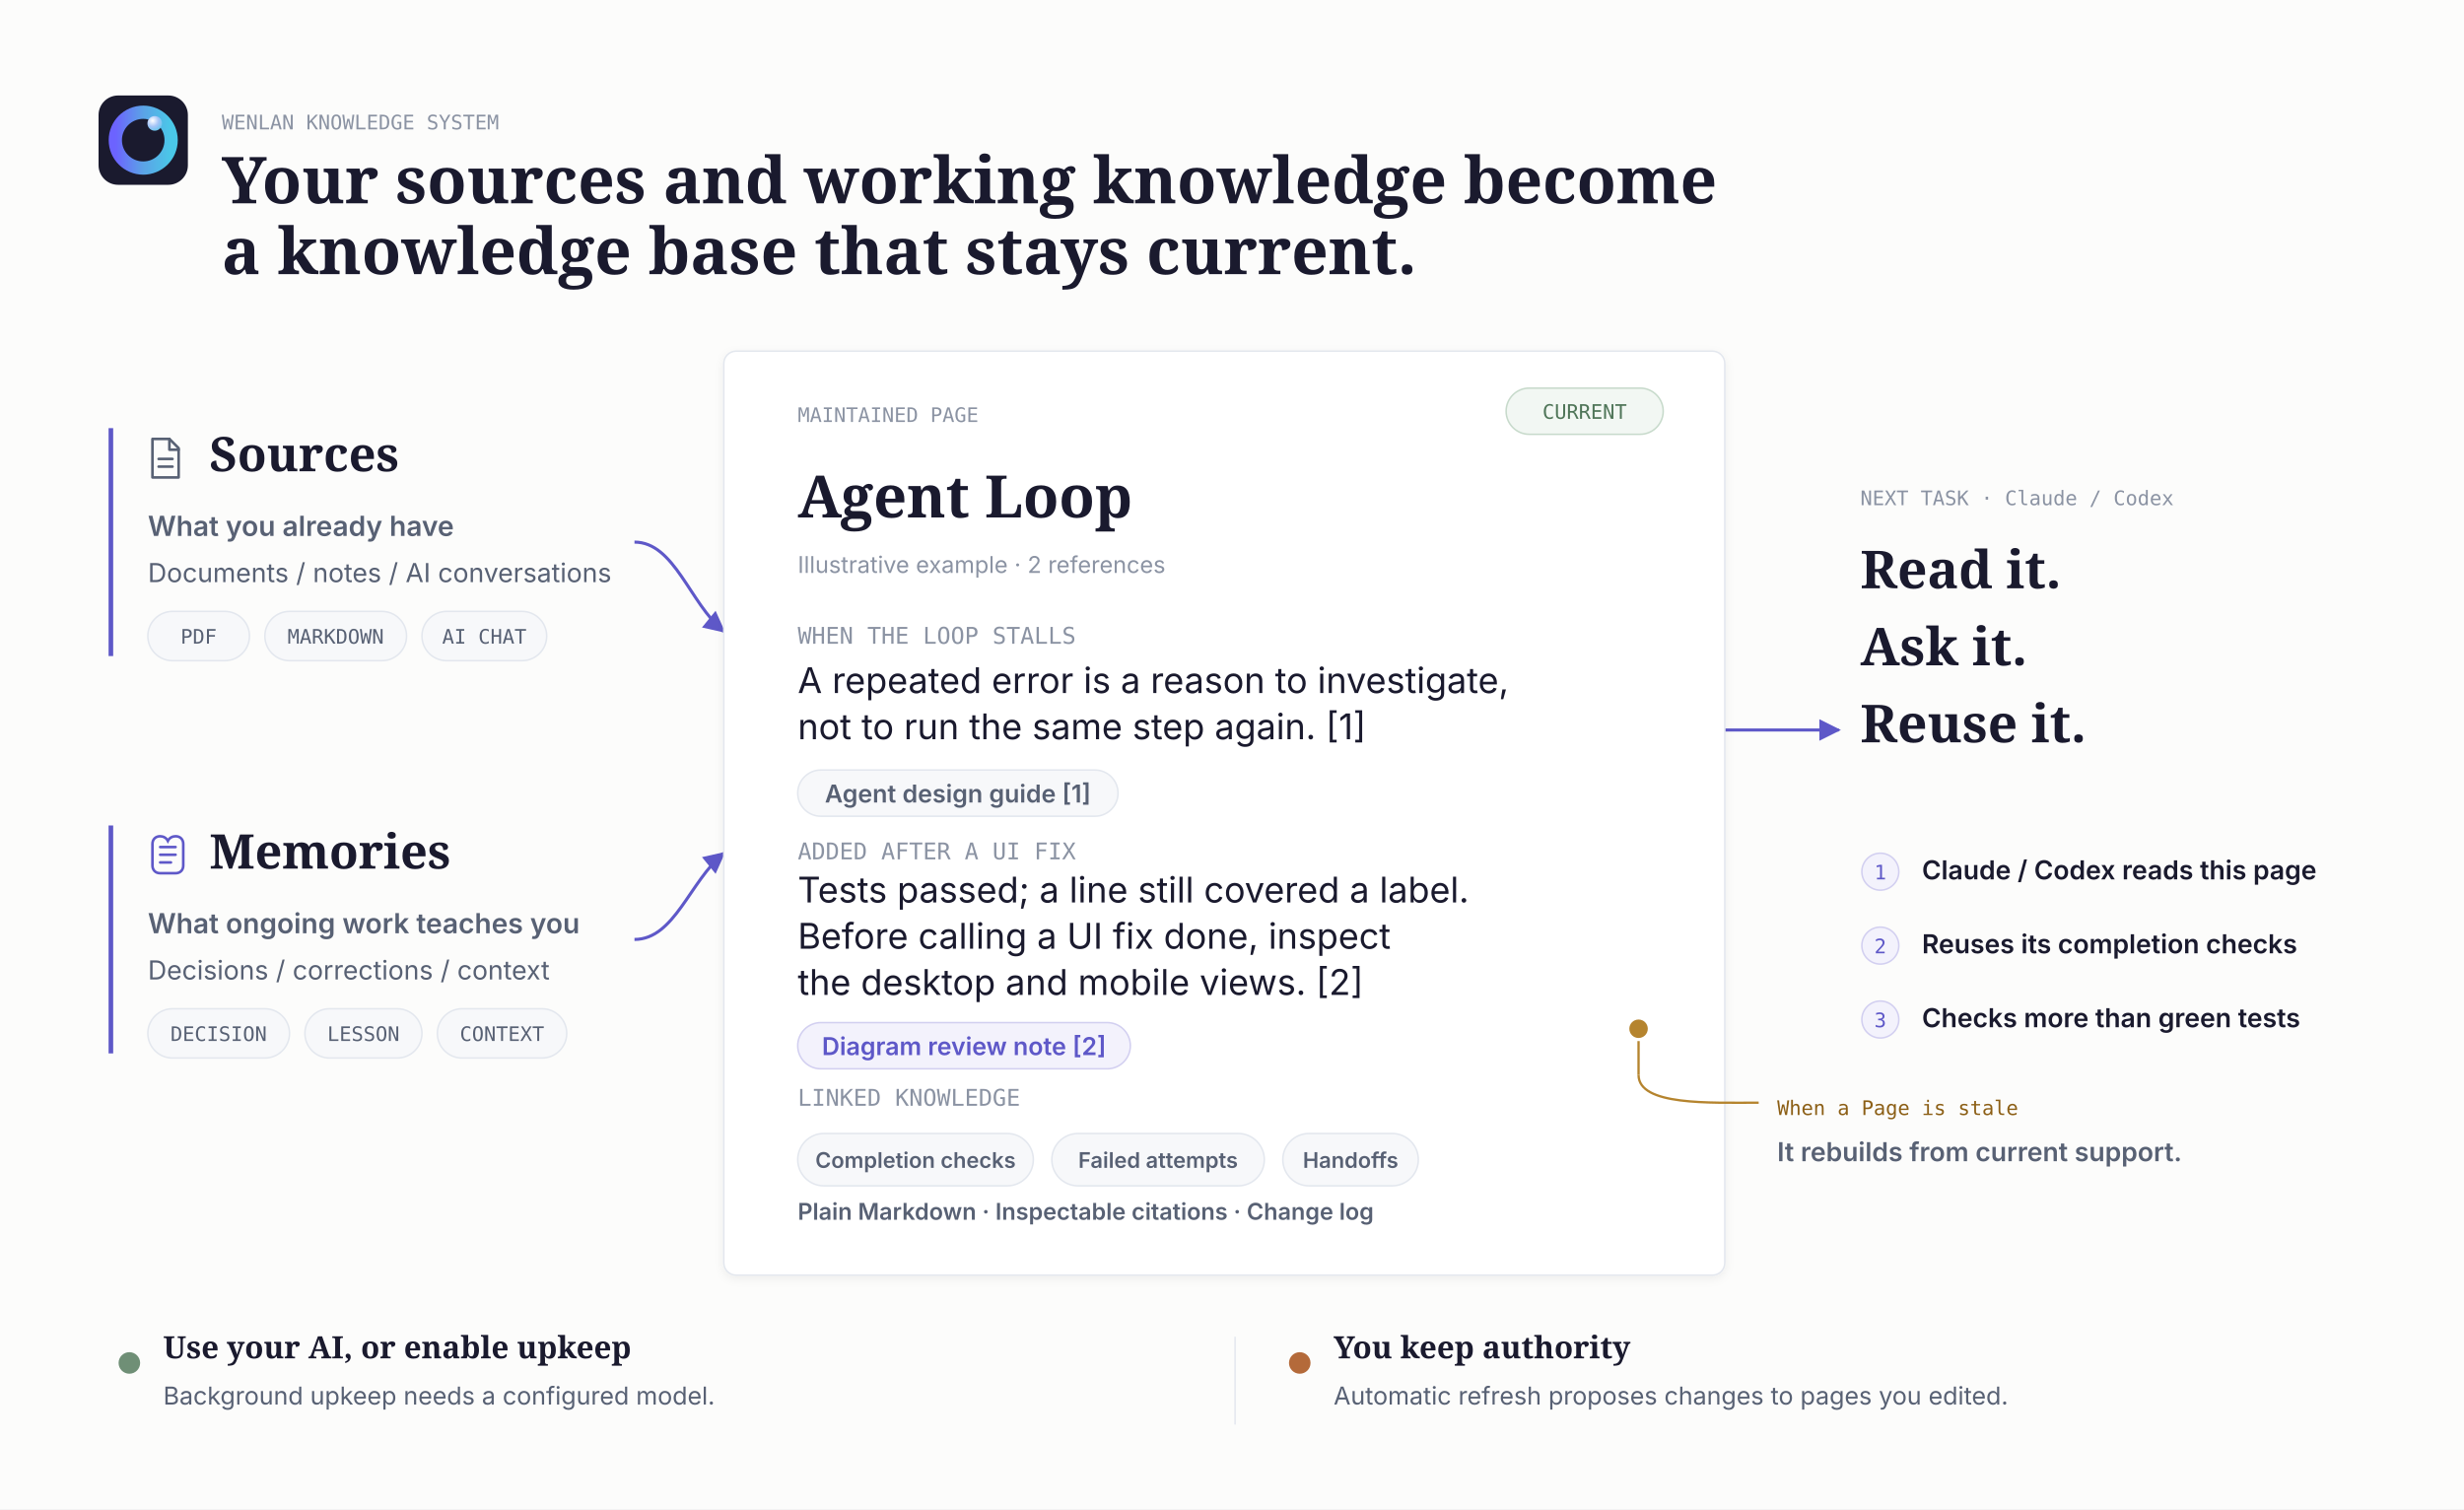
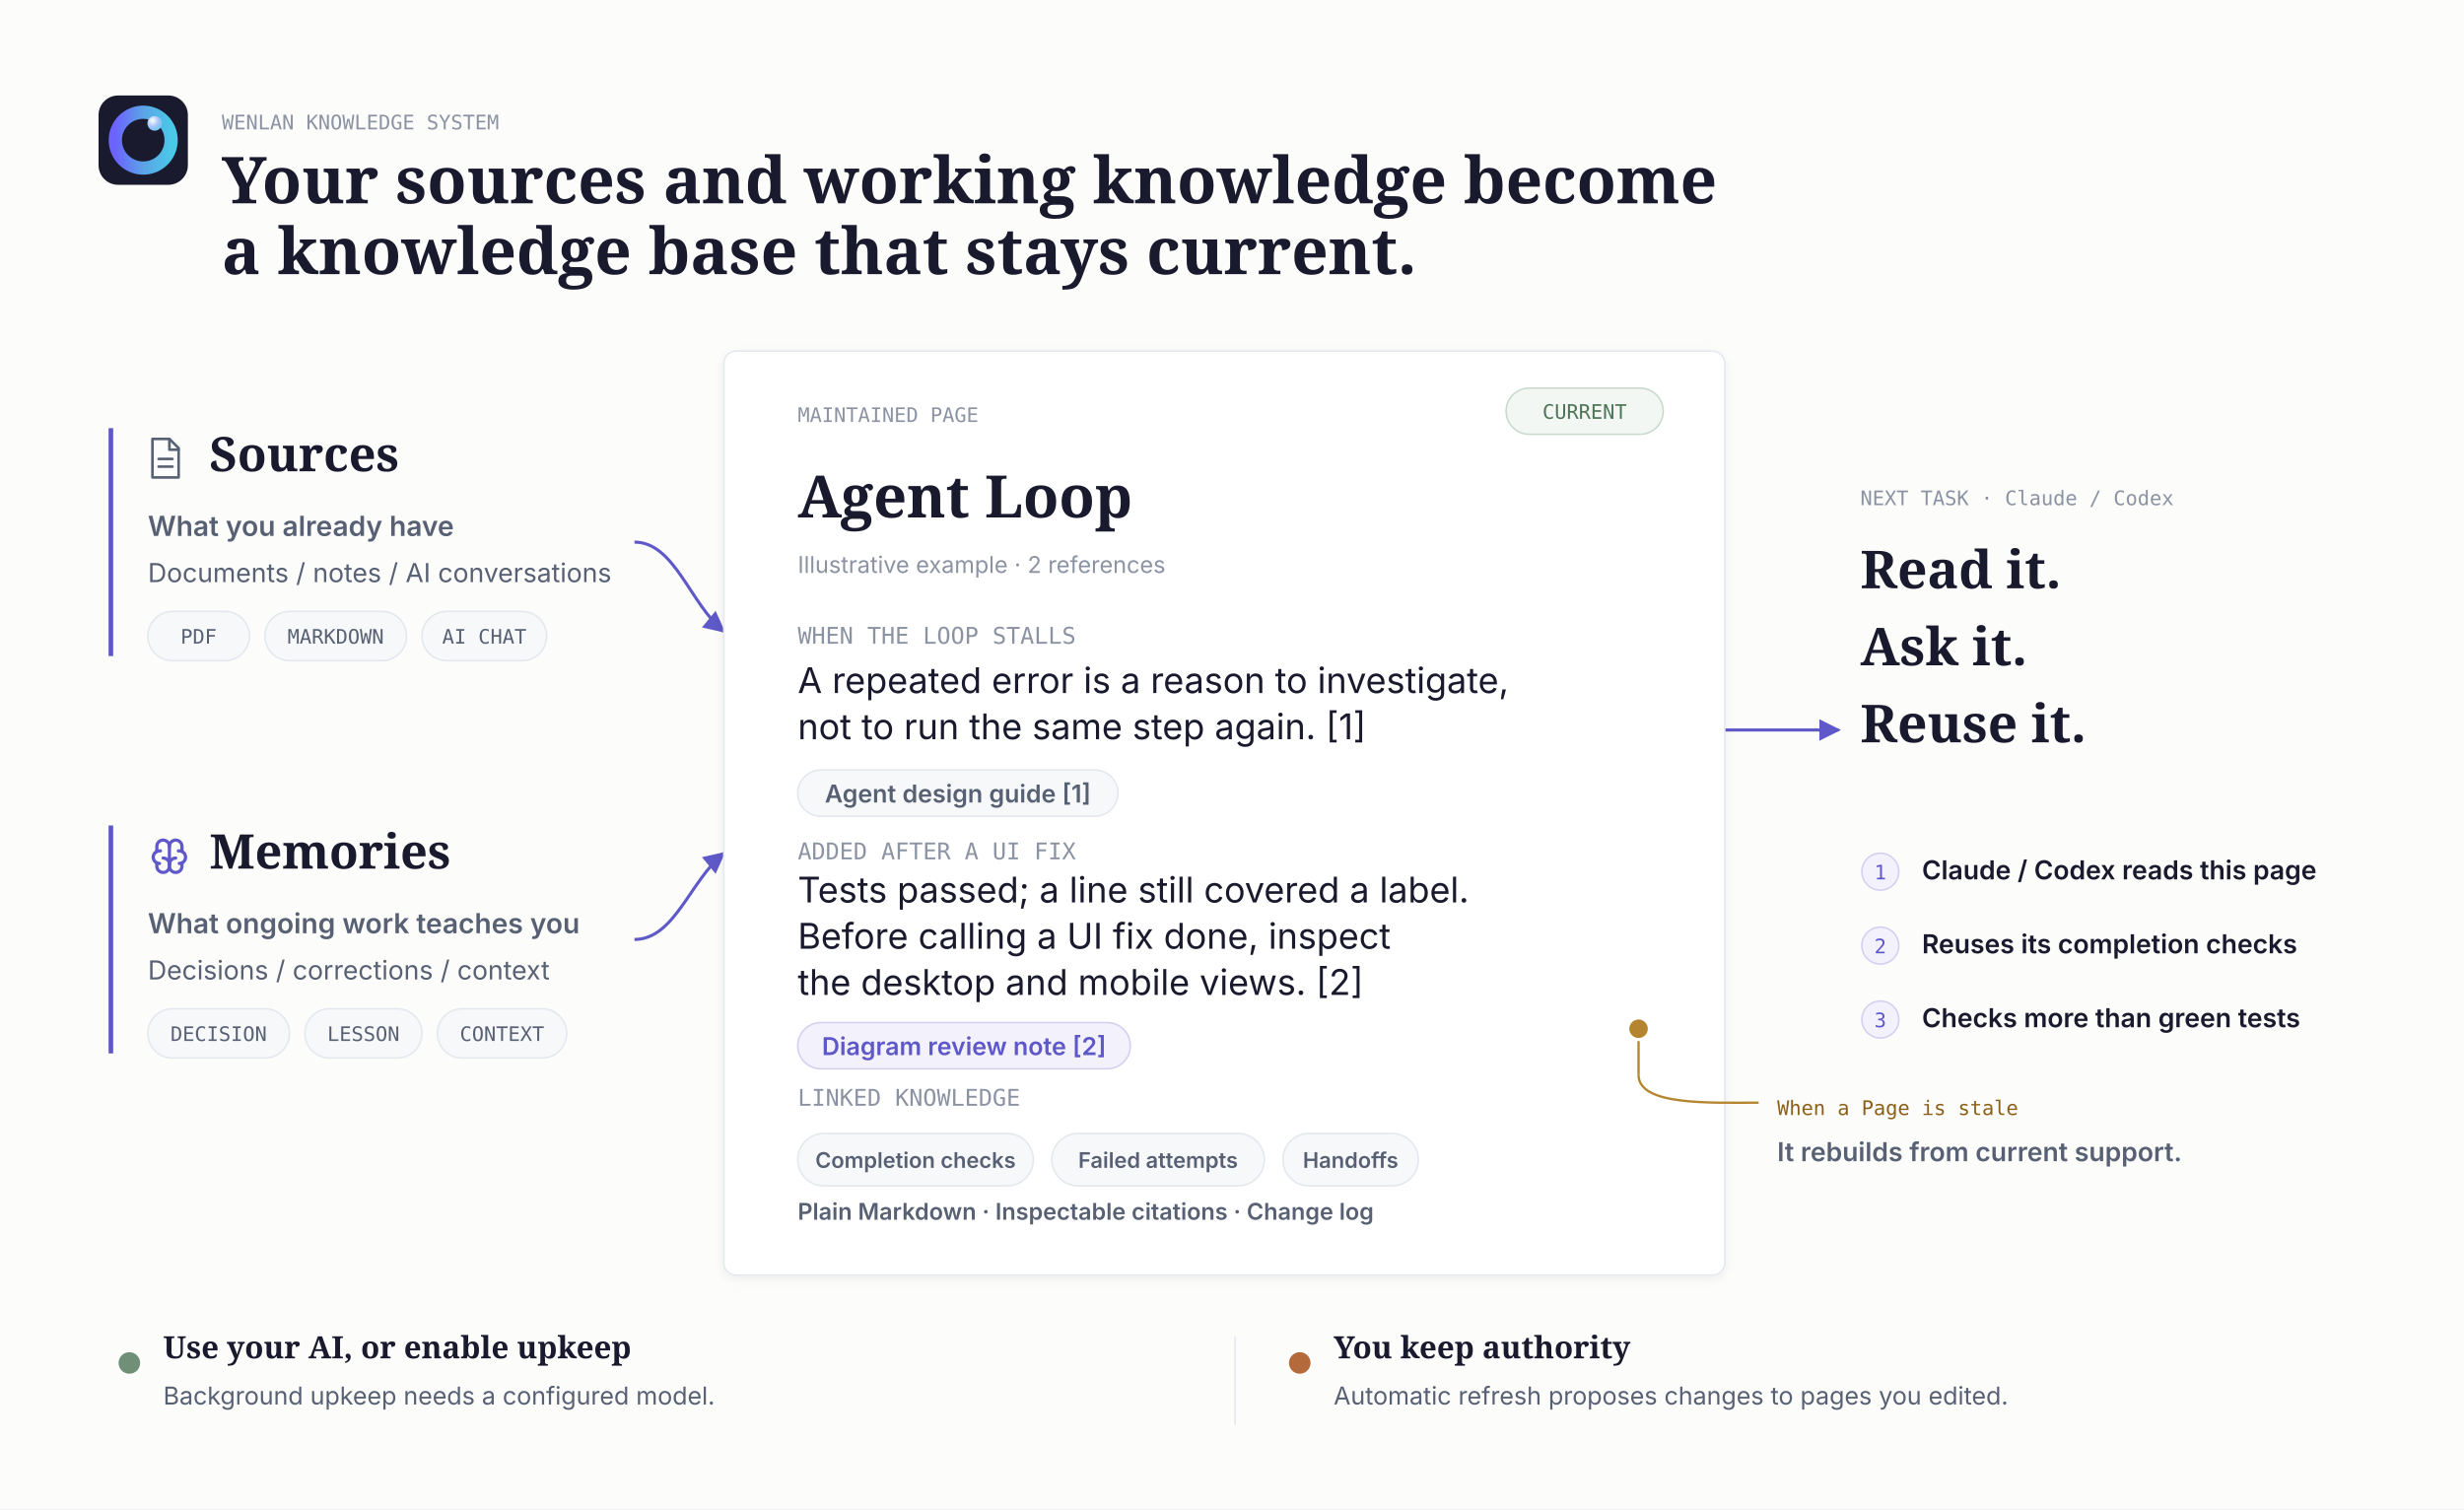
<svg xmlns="http://www.w3.org/2000/svg" width="1600" height="980" viewBox="0 0 1600 980" role="img" aria-labelledby="title desc">
  <style>text { font-kerning: normal; }</style>
  <rect width="1600" height="980" fill="#FCFCFB" />
  <g transform="translate(64 62) scale(0.1132812)">
    <rect width="512" height="512" rx="112" fill="#1A1A2E" />
    <circle cx="256" cy="256" r="160" fill="none" stroke="url(#overview-en-desktop-ring)" stroke-width="76" />
    <circle cx="322" cy="160" r="42" fill="url(#overview-en-desktop-orb)" />
  </g>
  <g data-fit-region="overview-en-desktop-heading" data-fit-x="144" data-fit-y="58" data-fit-width="1392" data-fit-height="142" data-check-overlap="false">
    <text x="144" y="84" font-family="'JetBrains Mono', monospace" font-size="13" font-weight="500" fill="#8B93A3" text-anchor="start">WENLAN KNOWLEDGE SYSTEM</text>
    <text x="144" y="132" font-family="'Fraunces', Georgia, serif" font-size="42" font-weight="600" fill="#1A1A2E" text-anchor="start">Your sources and working knowledge become</text>
    <text x="144" y="178" font-family="'Fraunces', Georgia, serif" font-size="42" font-weight="600" fill="#1A1A2E" text-anchor="start">a knowledge base that stays current.</text>
  </g>
  <path d="M412 352 C438 352 448 392 470 410" fill="none" stroke="#5E58C8" stroke-width="2" marker-end="url(#overview-en-desktop-arrow)" />
  <path d="M412 610 C438 610 448 572 470 554" fill="none" stroke="#5E58C8" stroke-width="2" marker-end="url(#overview-en-desktop-arrow)" />
  <path d="M1120 474 C1160 474 1176 474 1194 474" fill="none" stroke="#5E58C8" stroke-width="2" marker-end="url(#overview-en-desktop-arrow)" />
  <g data-fit-region="overview-en-desktop-sources" data-fit-x="72" data-fit-y="260" data-fit-width="350" data-fit-height="186" data-check-overlap="true">
    <line x1="72" y1="278" x2="72" y2="426" stroke="#5E58C8" stroke-width="3" />
    <g fill="none" stroke="#586174" stroke-width="1.7" stroke-linecap="round" stroke-linejoin="round">
      <path d="M99 285h11l6 6v19H99z" />
      <path d="M110 285v7h6" />
      <path d="M103 298h9M103 303h9" />
    </g>
    <text x="136" y="306" font-family="'Fraunces', Georgia, serif" font-size="31" font-weight="600" fill="#1A1A2E" text-anchor="start">Sources</text>
    <text x="96" y="348" font-family="'Instrument Sans', -apple-system, sans-serif" font-size="18" font-weight="600" fill="#586174" text-anchor="start">What you already have</text>
    <text x="96" y="378" font-family="'Instrument Sans', -apple-system, sans-serif" font-size="17" font-weight="400" fill="#586174" text-anchor="start">Documents / notes / AI conversations</text>
    <g>
      <rect x="96" y="397" width="66" height="32" rx="16" fill="#F7F8FA" stroke="#E3E7EE" />
      <text x="129" y="417.94" font-family="'JetBrains Mono', monospace" font-size="13" font-weight="500" fill="#586174" text-anchor="middle">PDF</text>
    </g>
    <g>
      <rect x="172" y="397" width="92" height="32" rx="16" fill="#F7F8FA" stroke="#E3E7EE" />
      <text x="218" y="417.94" font-family="'JetBrains Mono', monospace" font-size="13" font-weight="500" fill="#586174" text-anchor="middle">MARKDOWN</text>
    </g>
    <g>
      <rect x="274" y="397" width="81" height="32" rx="16" fill="#F7F8FA" stroke="#E3E7EE" />
      <text x="314.5" y="417.94" font-family="'JetBrains Mono', monospace" font-size="13" font-weight="500" fill="#586174" text-anchor="middle">AI CHAT</text>
    </g>
  </g>
  <g data-fit-region="overview-en-desktop-memories" data-fit-x="72" data-fit-y="518" data-fit-width="350" data-fit-height="186" data-check-overlap="true">
    <line x1="72" y1="536" x2="72" y2="684" stroke="#5E58C8" stroke-width="3" />
-     <g fill="none" stroke="#5E58C8" stroke-width="1.7" stroke-linecap="round">
-       <path d="M99 548c0-3 2-5 5-5 2 0 4 1 5 3 1-2 3-3 5-3 3 0 5 2 5 5v14c0 3-2 5-5 5H104c-3 0-5-2-5-5z" />
-       <path d="M104 550h10M104 555h10M104 560h7" />
+     <g data-icon="app-memory-brain" transform="translate(96 542) scale(1.166667)" fill="none" stroke="#5E58C8" stroke-width="1.8" stroke-linecap="round" stroke-linejoin="round">
+       <path d="M15.5 13a3.5 3.5 0 0 0 -3.5 3.5v1a3.5 3.5 0 0 0 7 0v-1.8" />
+       <path d="M8.5 13a3.5 3.5 0 0 1 3.5 3.5v1a3.5 3.5 0 0 1 -7 0v-1.8" />
+       <path d="M17.5 16a3.5 3.5 0 0 0 0 -7h-.5" />
+       <path d="M19 9.3v-2.8a3.5 3.5 0 0 0 -7 0" />
+       <path d="M6.5 16a3.5 3.5 0 0 1 0 -7h.5" />
+       <path d="M5 9.3v-2.8a3.5 3.5 0 0 1 7 0v10" />
    </g>
    <text x="136" y="564" font-family="'Fraunces', Georgia, serif" font-size="31" font-weight="600" fill="#1A1A2E" text-anchor="start">Memories</text>
    <text x="96" y="606" font-family="'Instrument Sans', -apple-system, sans-serif" font-size="18" font-weight="600" fill="#586174" text-anchor="start">What ongoing work teaches you</text>
    <text x="96" y="636" font-family="'Instrument Sans', -apple-system, sans-serif" font-size="17" font-weight="400" fill="#586174" text-anchor="start">Decisions / corrections / context</text>
    <g>
      <rect x="96" y="655" width="92" height="32" rx="16" fill="#F7F8FA" stroke="#E3E7EE" />
      <text x="142" y="675.94" font-family="'JetBrains Mono', monospace" font-size="13" font-weight="500" fill="#586174" text-anchor="middle">DECISION</text>
    </g>
    <g>
      <rect x="198" y="655" width="76" height="32" rx="16" fill="#F7F8FA" stroke="#E3E7EE" />
      <text x="236" y="675.94" font-family="'JetBrains Mono', monospace" font-size="13" font-weight="500" fill="#586174" text-anchor="middle">LESSON</text>
    </g>
    <g>
      <rect x="284" y="655" width="84" height="32" rx="16" fill="#F7F8FA" stroke="#E3E7EE" />
      <text x="326" y="675.94" font-family="'JetBrains Mono', monospace" font-size="13" font-weight="500" fill="#586174" text-anchor="middle">CONTEXT</text>
    </g>
  </g>
  <g data-fit-region="overview-en-desktop-page" data-fit-x="470" data-fit-y="228" data-fit-width="650" data-fit-height="600" data-check-overlap="false">
    <g filter="url(#overview-en-desktop-page-shadow)">
      <rect x="470" y="228" width="650" height="600" rx="8" fill="#FFFFFF" stroke="#E3E7EE" />
    </g>
    <text x="518" y="274" font-family="'JetBrains Mono', monospace" font-size="13" font-weight="500" fill="#8B93A3" text-anchor="start">MAINTAINED PAGE</text>
    <g>
      <rect x="978" y="252" width="102" height="30" rx="15" fill="#F2F7F3" stroke="#C7DACB" />
      <text x="1029" y="271.94" font-family="'JetBrains Mono', monospace" font-size="13" font-weight="500" fill="#4F7558" text-anchor="middle">CURRENT</text>
    </g>
    <text x="518" y="336" font-family="'Fraunces', Georgia, serif" font-size="38" font-weight="600" fill="#1A1A2E" text-anchor="start">Agent Loop</text>
    <text x="518" y="372" font-family="'Instrument Sans', -apple-system, sans-serif" font-size="15" font-weight="400" fill="#8B93A3" text-anchor="start">Illustrative example · 2 references</text>
    <text x="518" y="418" font-family="'JetBrains Mono', monospace" font-size="15" font-weight="500" fill="#8B93A3" text-anchor="start">WHEN THE LOOP STALLS</text>
    <text x="518" y="450" font-family="'Instrument Sans', -apple-system, sans-serif" font-size="23" font-weight="400" fill="#1A1A2E" text-anchor="start">A repeated error is a reason to investigate,</text>
    <text x="518" y="480" font-family="'Instrument Sans', -apple-system, sans-serif" font-size="23" font-weight="400" fill="#1A1A2E" text-anchor="start">not to run the same step again. [1]</text>
    <g>
      <rect x="518" y="500" width="208" height="30" rx="15" fill="#F7F8FA" stroke="#E3E7EE" />
      <text x="622" y="521.08" font-family="'Instrument Sans', -apple-system, sans-serif" font-size="16" font-weight="600" fill="#586174" text-anchor="middle">Agent design guide [1]</text>
    </g>
    <text x="518" y="558" font-family="'JetBrains Mono', monospace" font-size="15" font-weight="500" fill="#8B93A3" text-anchor="start">ADDED AFTER A UI FIX</text>
    <text x="518" y="586" font-family="'Instrument Sans', -apple-system, sans-serif" font-size="23" font-weight="400" fill="#1A1A2E" text-anchor="start">Tests passed; a line still covered a label.</text>
    <text x="518" y="616" font-family="'Instrument Sans', -apple-system, sans-serif" font-size="23" font-weight="400" fill="#1A1A2E" text-anchor="start">Before calling a UI fix done, inspect</text>
    <text x="518" y="646" font-family="'Instrument Sans', -apple-system, sans-serif" font-size="23" font-weight="400" fill="#1A1A2E" text-anchor="start">the desktop and mobile views. [2]</text>
    <g>
      <rect x="518" y="664" width="216" height="30" rx="15" fill="#F3F2FC" stroke="#D2CFF0" />
      <text x="626" y="685.08" font-family="'Instrument Sans', -apple-system, sans-serif" font-size="16" font-weight="600" fill="#5E58C8" text-anchor="middle">Diagram review note [2]</text>
    </g>
    <circle cx="1064" cy="668" r="6" fill="#B5842E" />
    <line x1="1064" y1="676" x2="1064" y2="698" stroke="#B5842E" stroke-width="1.5" />
    <text x="518" y="718" font-family="'JetBrains Mono', monospace" font-size="15" font-weight="500" fill="#8B93A3" text-anchor="start">LINKED KNOWLEDGE</text>
    <g>
      <rect x="518" y="736" width="153" height="34" rx="17" fill="#F7F8FA" stroke="#E3E7EE" />
      <text x="594.5" y="758.32" font-family="'Instrument Sans', -apple-system, sans-serif" font-size="14" font-weight="600" fill="#586174" text-anchor="middle">Completion checks</text>
    </g>
    <g>
      <rect x="683" y="736" width="138" height="34" rx="17" fill="#F7F8FA" stroke="#E3E7EE" />
      <text x="752" y="758.32" font-family="'Instrument Sans', -apple-system, sans-serif" font-size="14" font-weight="600" fill="#586174" text-anchor="middle">Failed attempts</text>
    </g>
    <g>
      <rect x="833" y="736" width="88" height="34" rx="17" fill="#F7F8FA" stroke="#E3E7EE" />
      <text x="877" y="758.32" font-family="'Instrument Sans', -apple-system, sans-serif" font-size="14" font-weight="600" fill="#586174" text-anchor="middle">Handoffs</text>
    </g>
    <text x="518" y="792" font-family="'Instrument Sans', -apple-system, sans-serif" font-size="15" font-weight="600" fill="#586174" text-anchor="start">Plain Markdown · Inspectable citations · Change log</text>
  </g>
  <g data-fit-region="overview-en-desktop-changed-support" data-fit-x="1124" data-fit-y="704" data-fit-width="390" data-fit-height="80" data-check-overlap="true">
    <path d="M1064 698 C1064 718 1110 716 1142 716" fill="none" stroke="#B5842E" stroke-width="1.5" />
    <text x="1154" y="724" font-family="'JetBrains Mono', monospace" font-size="13" font-weight="500" fill="#8C5F16" text-anchor="start">When a Page is stale</text>
    <text x="1154" y="754" font-family="'Instrument Sans', -apple-system, sans-serif" font-size="17" font-weight="600" fill="#586174" text-anchor="start">It rebuilds from current support.</text>
  </g>
  <g data-fit-region="overview-en-desktop-back-to-work" data-fit-x="1208" data-fit-y="308" data-fit-width="326" data-fit-height="390" data-check-overlap="true">
    <text x="1208" y="328" font-family="'JetBrains Mono', monospace" font-size="13" font-weight="500" fill="#8B93A3" text-anchor="start">NEXT TASK · Claude / Codex</text>
    <text x="1208" y="382" font-family="'Fraunces', Georgia, serif" font-size="34" font-weight="600" fill="#1A1A2E" text-anchor="start">Read it.</text>
    <text x="1208" y="432" font-family="'Fraunces', Georgia, serif" font-size="34" font-weight="600" fill="#1A1A2E" text-anchor="start">Ask it.</text>
    <text x="1208" y="482" font-family="'Fraunces', Georgia, serif" font-size="34" font-weight="600" fill="#1A1A2E" text-anchor="start">Reuse it.</text>
    <circle cx="1221" cy="566" r="12" fill="#F3F2FC" stroke="#D2CFF0" />
    <text x="1221" y="571" font-family="'JetBrains Mono', monospace" font-size="13" font-weight="500" fill="#5E58C8" text-anchor="middle">1</text>
    <text x="1248" y="571" font-family="'Instrument Sans', -apple-system, sans-serif" font-size="17" font-weight="600" fill="#1A1A2E" text-anchor="start">Claude / Codex reads this page</text>
    <circle cx="1221" cy="614" r="12" fill="#F3F2FC" stroke="#D2CFF0" />
    <text x="1221" y="619" font-family="'JetBrains Mono', monospace" font-size="13" font-weight="500" fill="#5E58C8" text-anchor="middle">2</text>
    <text x="1248" y="619" font-family="'Instrument Sans', -apple-system, sans-serif" font-size="17" font-weight="600" fill="#1A1A2E" text-anchor="start">Reuses its completion checks</text>
    <circle cx="1221" cy="662" r="12" fill="#F3F2FC" stroke="#D2CFF0" />
    <text x="1221" y="667" font-family="'JetBrains Mono', monospace" font-size="13" font-weight="500" fill="#5E58C8" text-anchor="middle">3</text>
    <text x="1248" y="667" font-family="'Instrument Sans', -apple-system, sans-serif" font-size="17" font-weight="600" fill="#1A1A2E" text-anchor="start">Checks more than green tests</text>
  </g>
  <g data-fit-region="overview-en-desktop-authority" data-fit-x="64" data-fit-y="842" data-fit-width="1472" data-fit-height="100" data-check-overlap="true">
    <circle cx="84" cy="885" r="7" fill="#6F8F76" />
    <text x="106" y="882" font-family="'Fraunces', Georgia, serif" font-size="20" font-weight="600" fill="#1A1A2E" text-anchor="start">Use your AI, or enable upkeep</text>
    <text x="106" y="912" font-family="'Instrument Sans', -apple-system, sans-serif" font-size="16" font-weight="400" fill="#586174" text-anchor="start">Background upkeep needs a configured model.</text>
    <line x1="802" y1="868" x2="802" y2="925" stroke="#E3E7EE" />
    <circle cx="844" cy="885" r="7" fill="#B46A3A" />
    <text x="866" y="882" font-family="'Fraunces', Georgia, serif" font-size="20" font-weight="600" fill="#1A1A2E" text-anchor="start">You keep authority</text>
    <text x="866" y="912" font-family="'Instrument Sans', -apple-system, sans-serif" font-size="16" font-weight="400" fill="#586174" text-anchor="start">Automatic refresh proposes changes to pages you edited.</text>
  </g>
  <defs>
    <linearGradient id="overview-en-desktop-ring" x1="96" y1="256" x2="416" y2="256" gradientUnits="userSpaceOnUse">
      <stop stop-color="#6C63FF" />
      <stop offset="0.5" stop-color="#5BA3E6" />
      <stop offset="1" stop-color="#4AC8E8" />
    </linearGradient>
    <radialGradient id="overview-en-desktop-orb" cx="0" cy="0" r="1" gradientUnits="userSpaceOnUse" gradientTransform="translate(310 144) rotate(52.125) scale(76.0263)">
      <stop stop-color="#FFFFFF" />
      <stop offset="0.45" stop-color="#A5C4F7" />
      <stop offset="1" stop-color="#4AC8E8" />
    </radialGradient>
    <marker id="overview-en-desktop-arrow" viewBox="0 0 10 10" refX="9" refY="5" markerWidth="7" markerHeight="7" orient="auto-start-reverse">
      <path d="M0 0L10 5L0 10Z" fill="#5E58C8" />
    </marker>
    <filter id="overview-en-desktop-page-shadow" x="-20%" y="-20%" width="140%" height="150%">
      <feDropShadow dx="0" dy="14" stdDeviation="18" flood-color="#1A1A2E" flood-opacity="0.10" />
      <feDropShadow dx="0" dy="2" stdDeviation="3" flood-color="#1A1A2E" flood-opacity="0.06" />
    </filter>
  </defs>
</svg>
